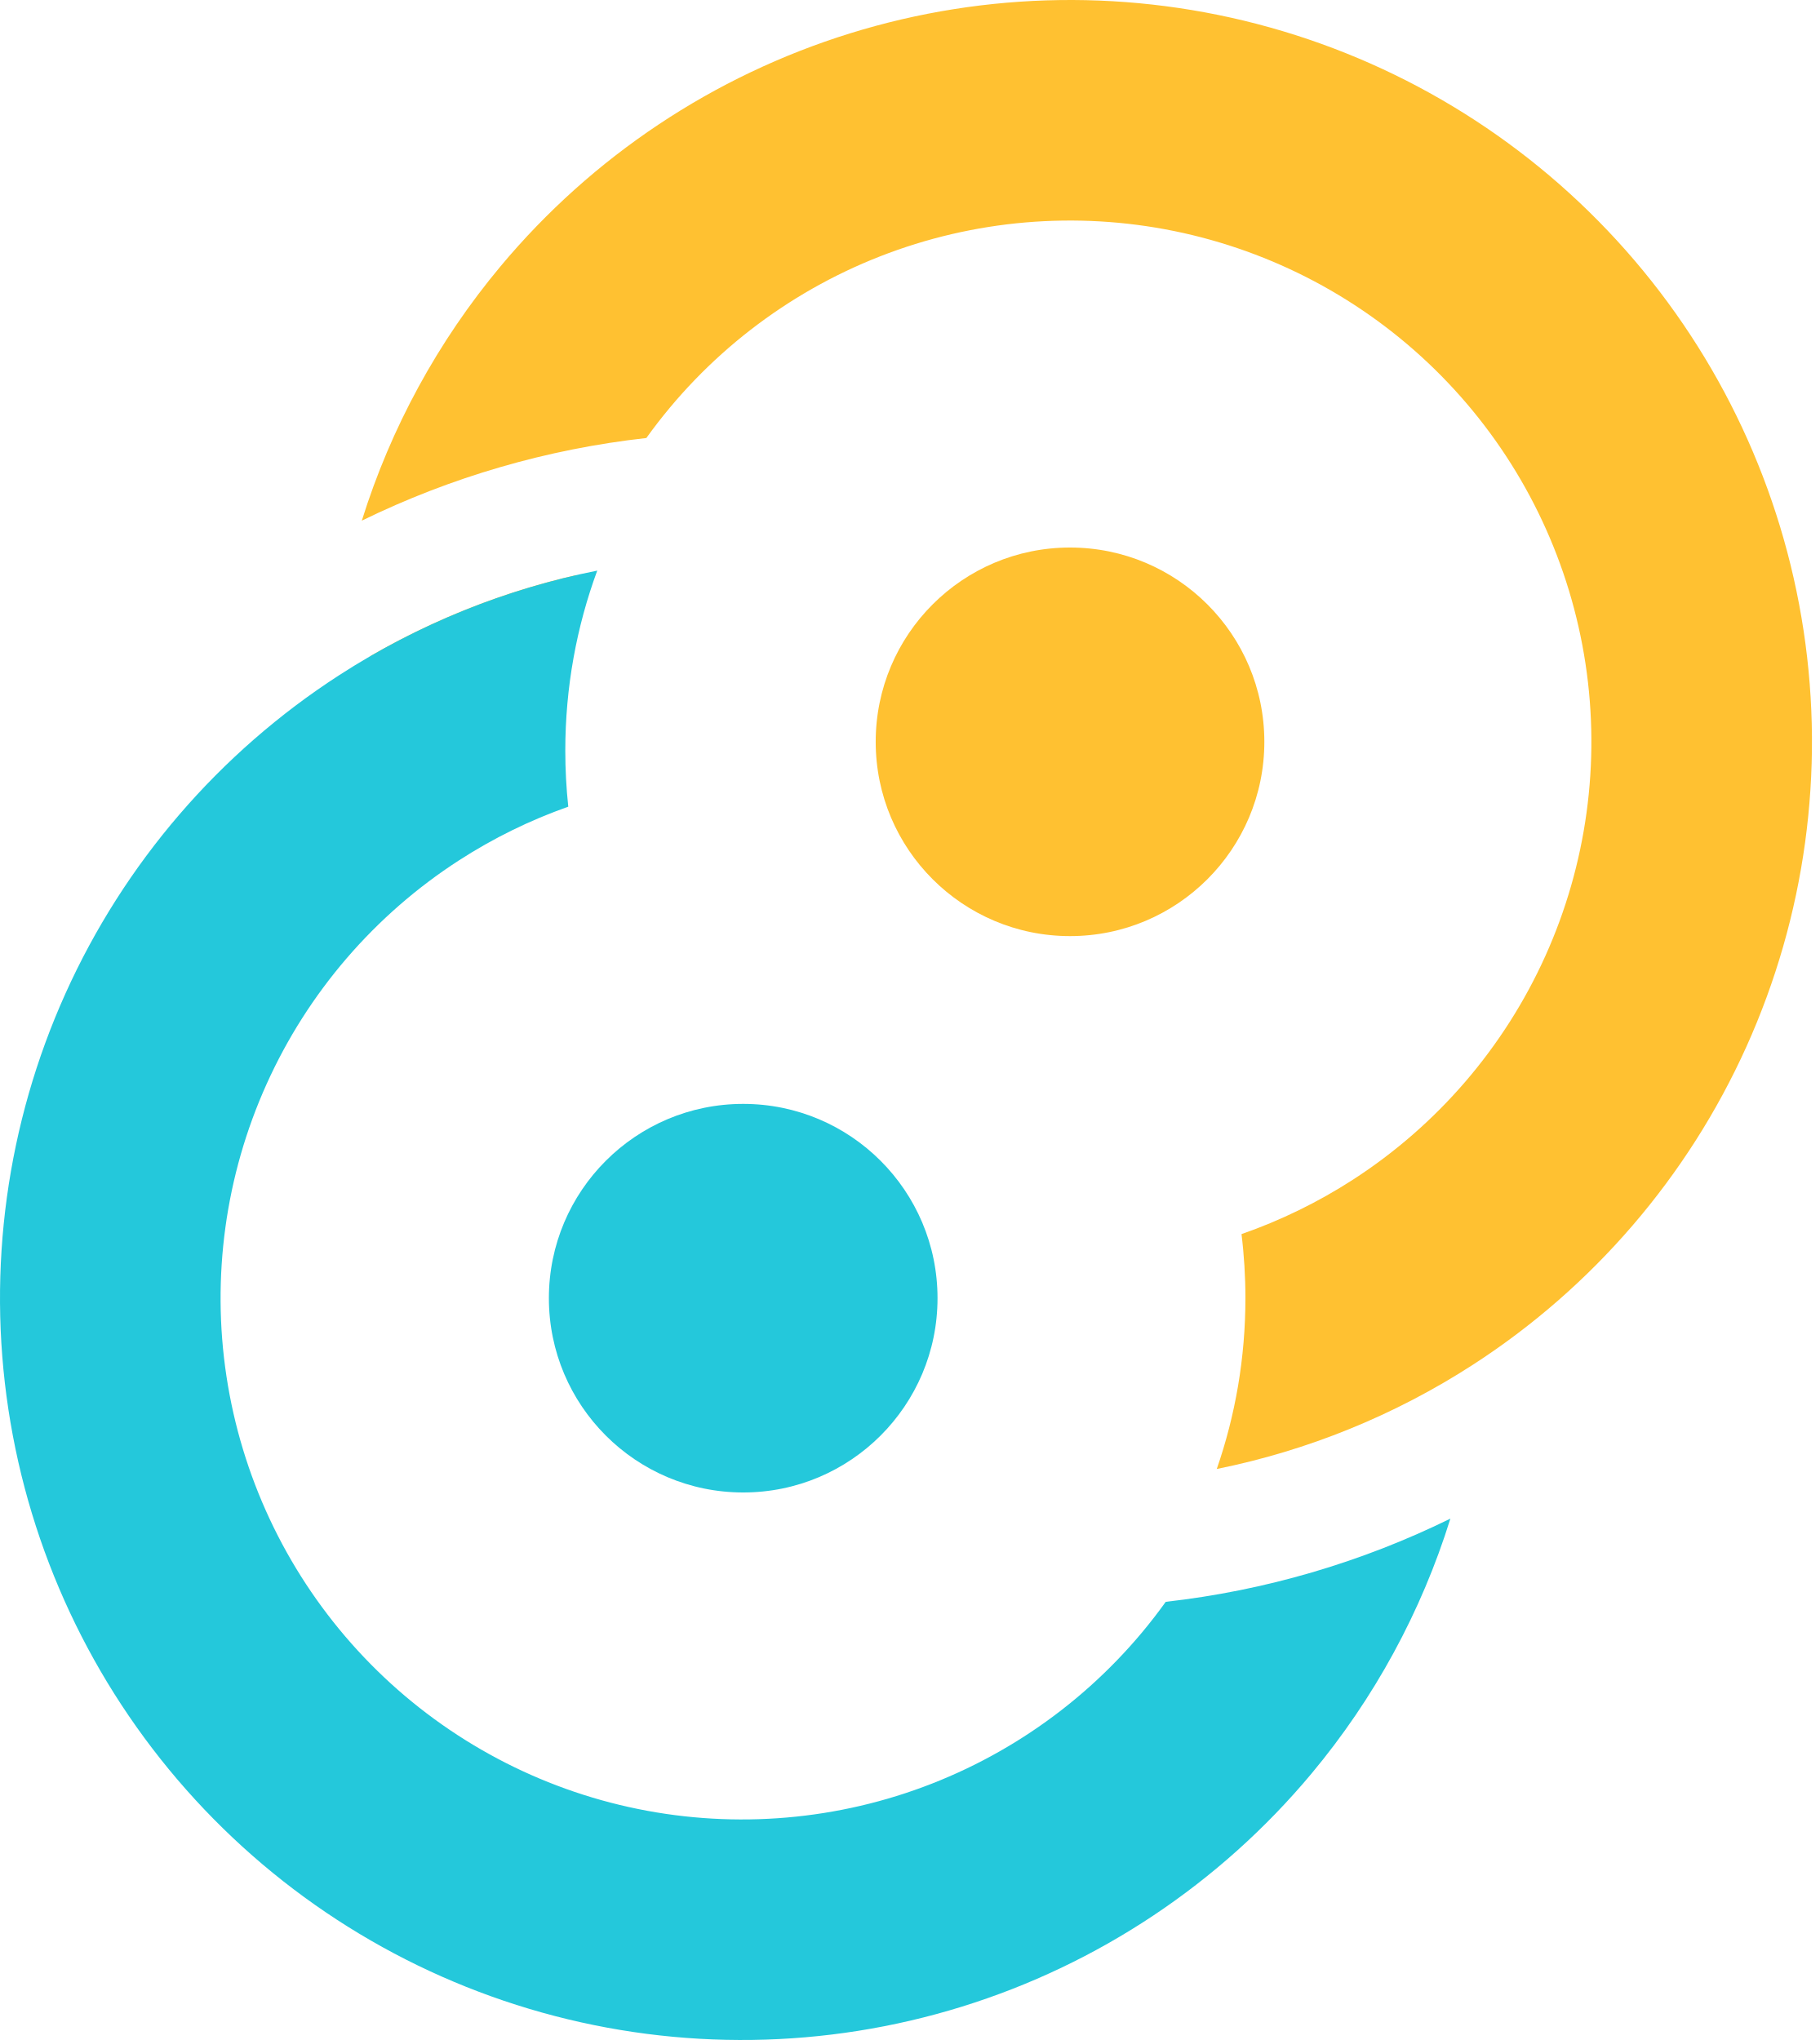
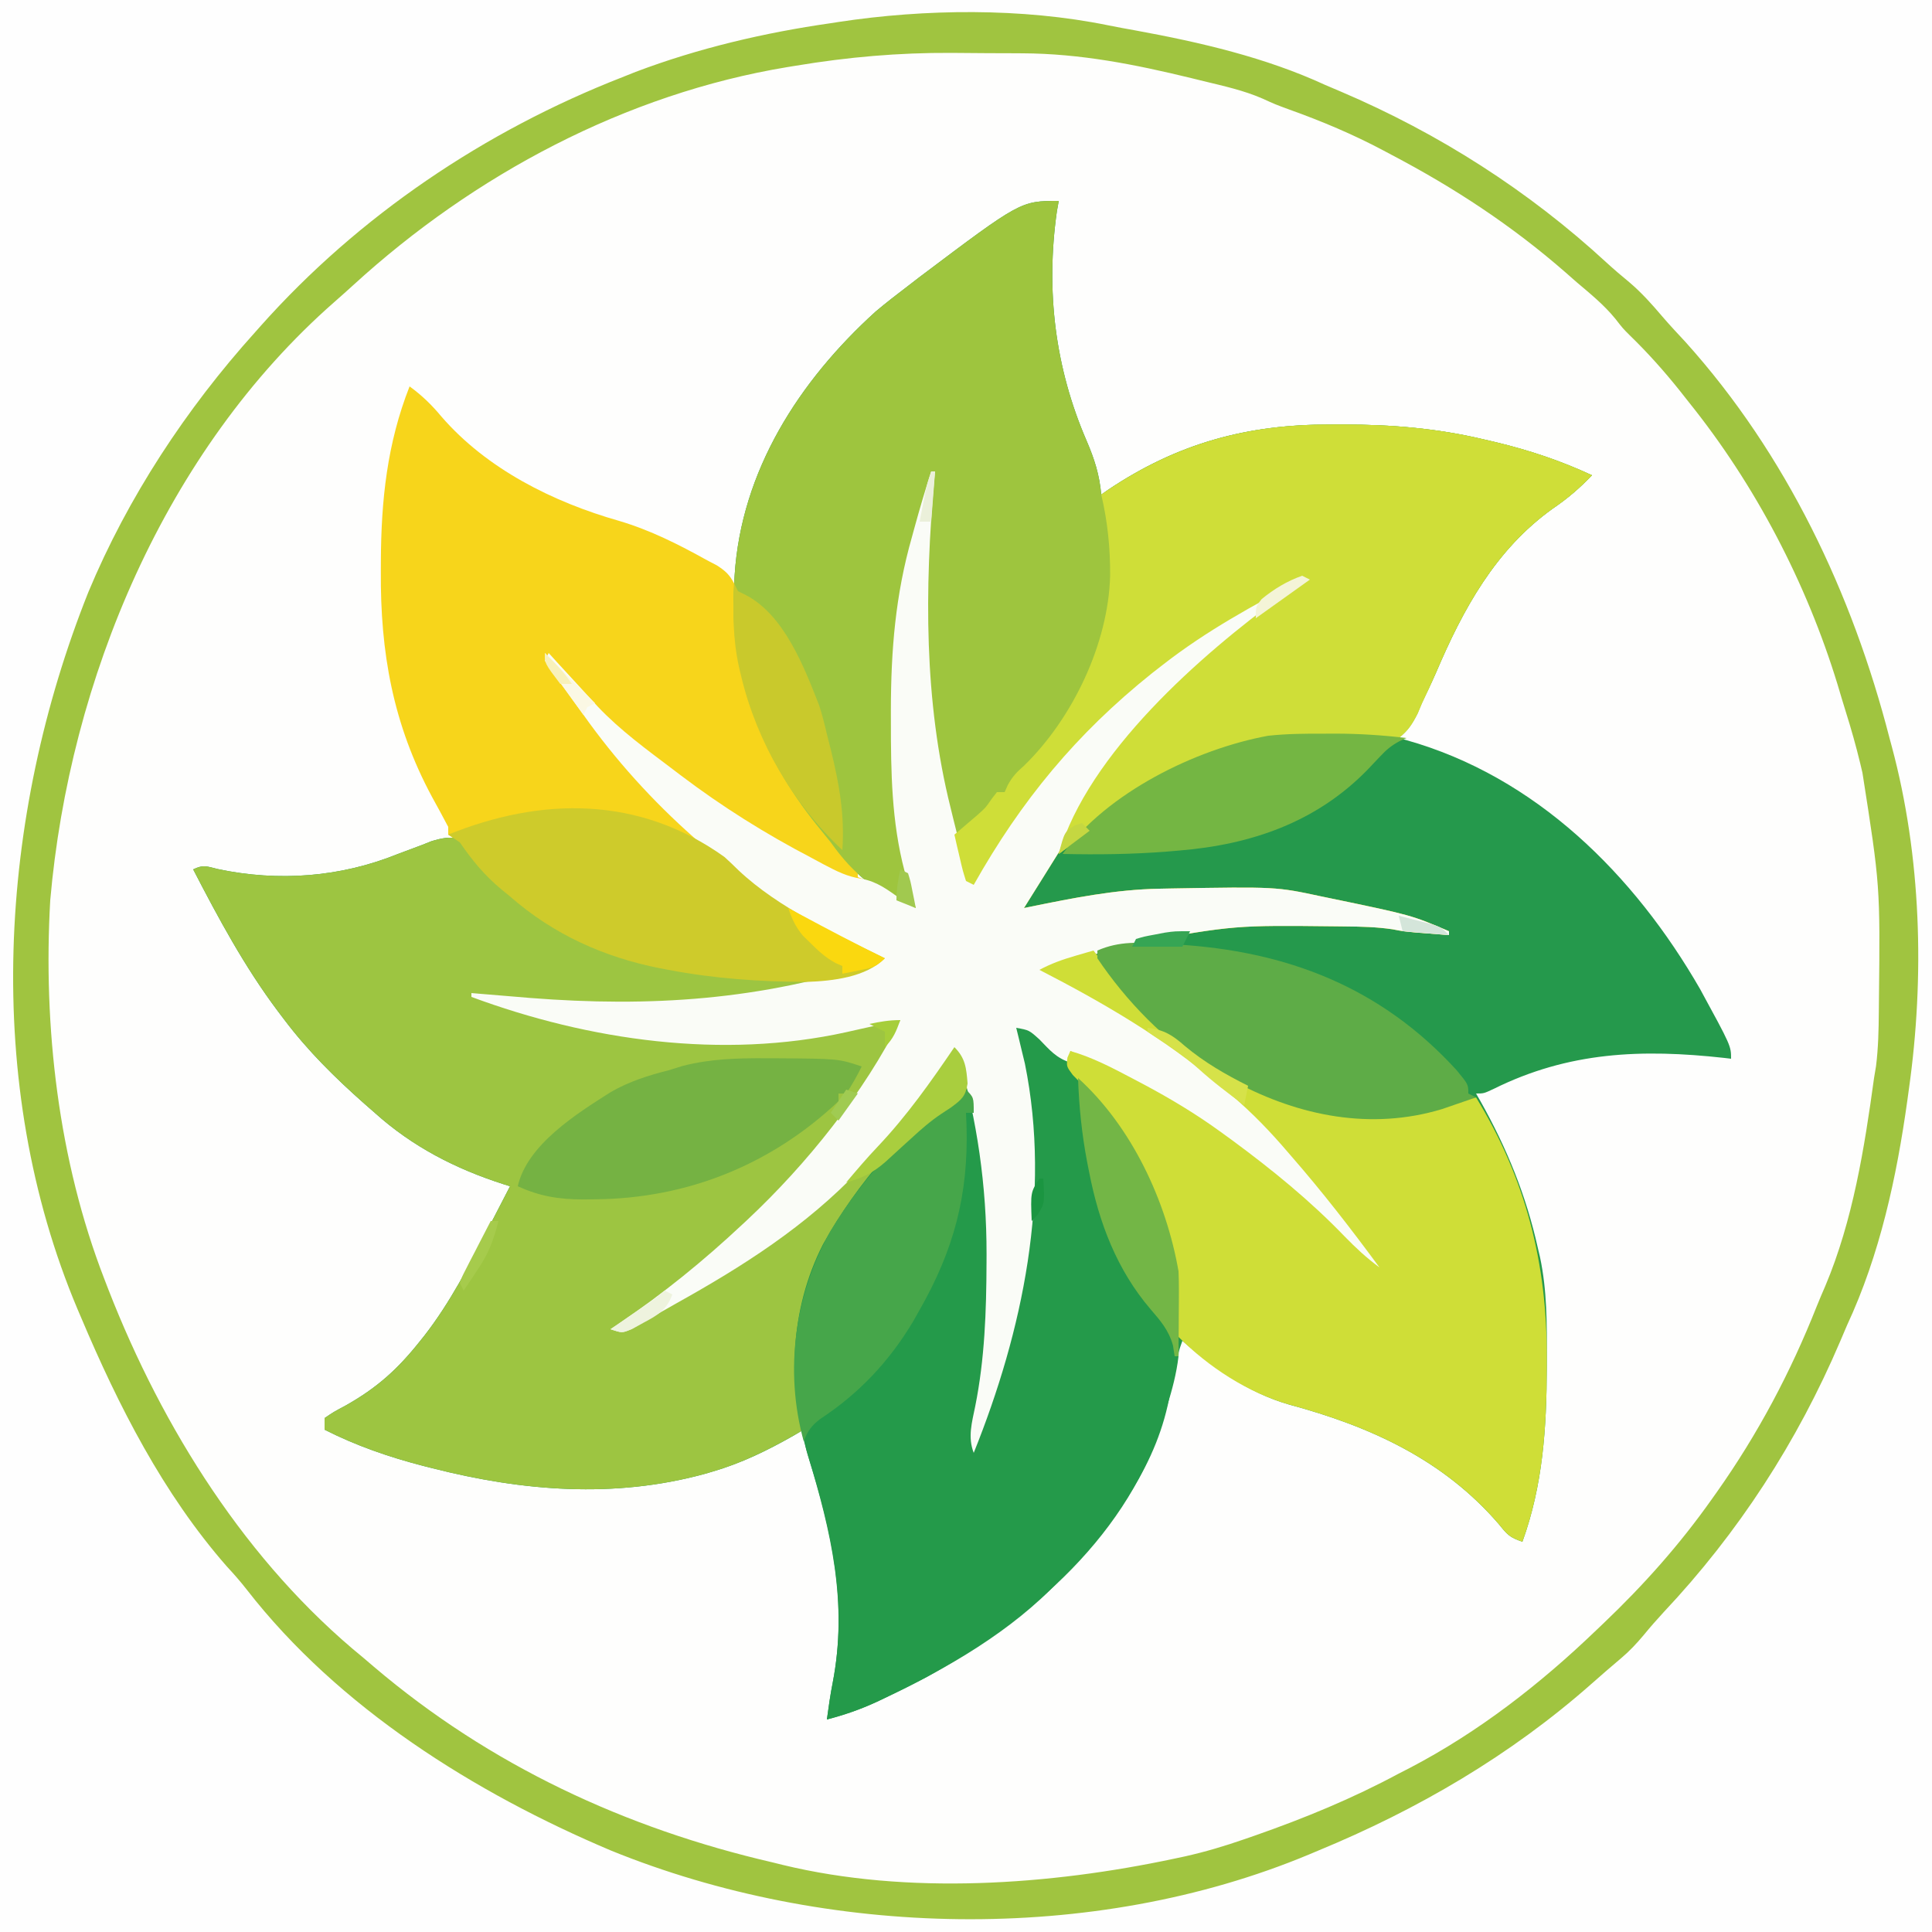
- <svg xmlns="http://www.w3.org/2000/svg" width="206" height="231" viewBox="0 0 206 231" fill="none">
-   <path d="M143.143 84C143.143 96.15 133.293 106 121.143 106C108.992 106 99.143 96.15 99.143 84C99.143 71.85 108.992 62 121.143 62C133.293 62 143.143 71.85 143.143 84Z" fill="#FFC131" />
-   <ellipse cx="84.143" cy="147" rx="22" ry="22" transform="rotate(180 84.1426 147)" fill="#24C8DB" />
-   <path fill-rule="evenodd" clip-rule="evenodd" d="M166.738 154.548C157.86 160.286 148.023 164.269 137.757 166.341C139.858 160.282 141 153.774 141 147C141 144.543 140.85 142.121 140.558 139.743C144.975 138.204 149.215 136.139 153.183 133.575C162.73 127.404 170.292 118.608 174.961 108.244C179.63 97.88 181.207 86.388 179.502 75.149C177.798 63.91 172.884 53.402 165.352 44.888C157.82 36.374 147.99 30.216 137.042 27.155C126.095 24.093 114.496 24.257 103.64 27.627C92.784 30.998 83.132 37.432 75.844 46.155C74.91 47.273 74.021 48.422 73.176 49.599C61.929 50.849 51.036 54.032 40.963 58.956C44.242 48.459 49.565 38.659 56.679 30.144C67.05 17.73 80.786 8.574 96.235 3.778C111.685 -1.019 128.19 -1.253 143.769 3.105C159.348 7.462 173.337 16.225 184.056 28.341C194.775 40.457 201.767 55.41 204.193 71.404C206.619 87.398 204.374 103.752 197.73 118.501C191.086 133.25 180.324 145.767 166.738 154.548ZM41.963 74.275L62.556 76.804C63.046 72.813 63.94 68.902 65.214 65.127C57.047 67.002 49.209 70.087 41.963 74.275Z" fill="#FFC131" />
-   <path fill-rule="evenodd" clip-rule="evenodd" d="M38.404 76.452C47.349 70.671 57.268 66.671 67.617 64.613C65.277 70.967 64 77.834 64 85C64 87.143 64.114 89.26 64.337 91.344C60.009 92.873 55.853 94.909 51.96 97.426C42.413 103.596 34.85 112.392 30.182 122.756C25.513 133.12 23.936 144.612 25.64 155.851C27.345 167.09 32.258 177.598 39.791 186.112C47.323 194.626 57.153 200.784 68.1 203.846C79.048 206.907 90.646 206.743 101.502 203.373C112.359 200.002 122.011 193.568 129.299 184.845C130.237 183.722 131.131 182.567 131.979 181.383C143.235 180.114 154.132 176.91 164.205 171.962C160.929 182.49 155.596 192.319 148.464 200.856C138.092 213.27 124.357 222.426 108.907 227.222C93.458 232.019 76.952 232.253 61.374 227.895C45.795 223.538 31.805 214.775 21.087 202.659C10.368 190.543 3.376 175.59 0.95 159.596C-1.476 143.602 0.768 127.248 7.412 112.499C14.057 97.75 24.818 85.233 38.404 76.452ZM163.062 156.711L163.062 156.711C162.954 156.773 162.846 156.835 162.738 156.897C162.846 156.835 162.954 156.773 163.062 156.711Z" fill="#24C8DB" />
+ <svg xmlns="http://www.w3.org/2000/svg" version="1.1" width="500" height="500">
+   <path d="M0 0 C165 0 330 0 500 0 C500 165 500 330 500 500 C335 500 170 500 0 500 C0 335 0 170 0 0 Z " fill="#FEFEFD" transform="translate(0,0)" />
+   <path d="M0 0 C-0.16 0.898 -0.32 1.797 -0.484 2.723 C-3.389 23.248 -0.963 43.188 7.219 62.089 C9.245 66.799 10.547 70.883 11 76 C11.608 75.576 12.217 75.152 12.844 74.715 C30.761 62.726 48.777 57.803 70.25 57.875 C71.388 57.871 72.526 57.867 73.699 57.863 C86.089 57.877 97.804 58.824 109.875 61.688 C110.999 61.949 112.123 62.211 113.281 62.481 C121.902 64.565 129.957 67.257 138 71 C134.79 74.354 131.595 77.096 127.75 79.688 C112.936 90.351 104.63 105.671 97.625 122.097 C94.987 128.203 91.879 133.595 88 139 C88.966 139.268 88.966 139.268 89.951 139.541 C123.483 148.972 148.942 174.354 166 204 C174 218.692 174 218.692 174 222 C173.425 221.931 172.851 221.863 172.259 221.792 C150.877 219.427 131.957 220.165 112.512 229.828 C110 231 110 231 108 231 C108.545 231.947 108.545 231.947 109.102 232.914 C115.95 245.101 120.965 257.355 124 271 C124.179 271.756 124.358 272.511 124.542 273.29 C126.392 281.98 126.352 290.662 126.312 299.5 C126.311 300.298 126.31 301.095 126.309 301.917 C126.265 317.366 125.32 332.322 120 347 C116.676 345.892 116.073 345.145 113.938 342.5 C99.554 325.759 80.635 317.162 59.625 311.5 C49.106 308.476 40.164 302.095 32 295 C30.379 299.433 29.551 303.649 28.875 308.312 C25.715 326.903 14.669 341.565 2 355 C1.399 355.665 0.799 356.33 0.18 357.016 C-12.161 370.158 -28.85 379.757 -45 387.438 C-45.694 387.768 -46.388 388.098 -47.103 388.438 C-51.335 390.391 -55.487 391.831 -60 393 C-59.562 389.79 -59.12 386.605 -58.488 383.426 C-54.678 363.619 -58.465 345.252 -64.425 326.291 C-65.332 323.401 -66 321.051 -66 318 C-66.886 318.519 -67.771 319.039 -68.684 319.574 C-75.482 323.446 -82.159 326.686 -89.688 328.875 C-90.338 329.065 -90.989 329.256 -91.66 329.452 C-115.045 335.843 -138.764 333.907 -162 328 C-162.844 327.786 -163.687 327.573 -164.557 327.353 C-173.41 325.053 -181.82 322.152 -190 318 C-190 317.01 -190 316.02 -190 315 C-187.621 313.387 -187.621 313.387 -184.438 311.688 C-176.414 307.151 -171.149 302.41 -165.438 295.25 C-164.99 294.69 -164.543 294.13 -164.082 293.552 C-157.466 285.012 -152.558 275.448 -147.625 265.875 C-146.807 264.297 -146.807 264.297 -145.973 262.688 C-144.646 260.126 -143.321 257.564 -142 255 C-142.558 254.826 -143.115 254.652 -143.69 254.473 C-156.104 250.488 -167.27 244.755 -177 236 C-177.852 235.255 -178.704 234.51 -179.582 233.742 C-187.25 226.96 -194.262 220.052 -200.438 211.875 C-201.002 211.129 -201.567 210.384 -202.149 209.615 C-210.745 198.132 -217.423 185.712 -224 173 C-221.401 171.7 -220.428 172.231 -217.633 172.91 C-201.923 176.25 -185.807 175.015 -171 169 C-168.94 168.222 -166.878 167.451 -164.812 166.688 C-163.994 166.361 -163.175 166.035 -162.332 165.699 C-159.617 164.885 -157.812 164.529 -155 165 C-153 167.055 -153 167.055 -151 169.875 C-137.326 187.424 -115.547 196.867 -93.812 199.594 C-87.539 200.21 -81.235 200.358 -74.938 200.562 C-73.067 200.627 -73.067 200.627 -71.158 200.693 C-68.106 200.799 -65.053 200.901 -62 201 C-65.142 203.095 -67.283 203.685 -70.938 204.5 C-71.978 204.737 -73.018 204.974 -74.09 205.219 C-76.025 205.605 -76.025 205.605 -78 206 C-79.242 206.262 -79.242 206.262 -80.509 206.53 C-89.443 208.247 -98.258 208.309 -107.312 208.25 C-108.098 208.248 -108.883 208.246 -109.692 208.245 C-122.873 208.21 -135.9 207.522 -149 206 C-144.343 207.368 -139.675 208.696 -135 210 C-133.761 210.347 -132.522 210.694 -131.246 211.051 C-106.457 217.636 -81.336 219.254 -56.078 214.389 C-52.834 213.782 -49.576 213.301 -46.312 212.812 C-45.277 212.654 -44.242 212.495 -43.176 212.332 C-42.458 212.222 -41.74 212.113 -41 212 C-42.673 216.999 -45.518 221.1 -48.438 225.438 C-48.97 226.232 -49.503 227.026 -50.052 227.844 C-57.553 238.899 -65.79 249.314 -75 259 C-75.504 259.531 -76.007 260.062 -76.526 260.609 C-84.772 269.242 -93.4 276.91 -103 284 C-103.555 284.411 -104.11 284.821 -104.681 285.245 C-107.769 287.523 -110.875 289.774 -114 292 C-91.301 281.221 -71.204 268.351 -53 251 C-52.158 250.223 -51.316 249.445 -50.449 248.645 C-41.285 239.919 -33.917 229.556 -27 219 C-16.46 229.54 -17.648 257.949 -17.619 272.098 C-17.667 288.996 -18.86 305.388 -22 322 C-13.356 299.374 -7.784 276.552 -7.75 252.25 C-7.748 251.563 -7.746 250.876 -7.744 250.168 C-7.735 237.519 -8.735 225.267 -12 213 C-8.662 213.612 -6.609 214.806 -3.938 216.875 C-3.266 217.388 -2.594 217.901 -1.902 218.43 C-0.157 219.87 1.433 221.369 3 223 C3 222.01 3 221.02 3 220 C8.757 221.653 13.852 224.344 19.125 227.125 C20.062 227.619 20.999 228.112 21.965 228.621 C28.966 232.355 35.578 236.324 42 241 C42.99 241.718 43.98 242.436 45 243.176 C55.335 250.808 65.082 258.74 74 268 C76.849 270.929 79.699 273.578 83 276 C75.663 266.025 68.148 256.326 60 247 C58.809 245.623 58.809 245.623 57.594 244.219 C53.034 239.034 48.335 234.376 43 230 C42.498 229.575 41.996 229.15 41.479 228.712 C27.24 216.665 11.541 207.514 -5 199 C-0.062 196.348 5.255 195.075 10.625 193.562 C12.16 193.113 12.16 193.113 13.727 192.654 C29.128 188.304 44.02 186.511 59.996 186.664 C62.631 186.688 65.264 186.684 67.898 186.678 C78.418 186.697 88.596 187.406 99 189 C90.798 186.557 82.565 184.334 74.25 182.312 C72.957 181.991 72.957 181.991 71.638 181.663 C47.74 175.945 19.138 177.008 -4.566 183.512 C-7 184 -7 184 -10 183 C8.69 152.168 28.43 123.521 58 102 C59.674 100.676 61.343 99.345 63 98 C50.412 104.603 38.228 111.249 27 120 C26.053 120.737 25.105 121.475 24.129 122.234 C4.57 137.881 -9.722 155.178 -22 177 C-24 176 -24 176 -24.714 174.048 C-24.93 173.194 -25.145 172.341 -25.367 171.461 C-25.611 170.502 -25.855 169.542 -26.107 168.554 C-27.179 164.117 -28.235 159.677 -29.254 155.227 C-29.708 153.264 -30.175 151.305 -30.668 149.352 C-35.279 130.966 -34.433 112.047 -34.238 93.23 C-34.227 91.908 -34.227 91.908 -34.215 90.559 C-34.127 84.662 -33.674 78.858 -33 73 C-38.782 92.406 -42.696 111.067 -42.467 131.394 C-42.437 134.198 -42.446 136.999 -42.459 139.803 C-42.441 154.608 -40.465 168.606 -37 183 C-46.829 179.24 -52.955 174.535 -59 166 C-60.213 164.496 -61.425 162.992 -62.642 161.491 C-77.005 143.57 -85.517 122.116 -84 99 C-83.942 97.987 -83.942 97.987 -83.883 96.954 C-82.172 69.83 -67.184 46.564 -47.348 28.598 C-44.619 26.318 -41.836 24.144 -39 22 C-37.976 21.211 -36.953 20.422 -35.898 19.609 C-9.848 0 -9.848 0 0 0 Z " fill="#25994C" transform="translate(274,52)" />
+   <path d="M0 0 C165 0 330 0 500 0 C500 165 500 330 500 500 C335 500 170 500 0 500 C0 335 0 170 0 0 Z M210 7 C209.312 7.112 208.624 7.224 207.916 7.34 C203.57 8.062 199.284 8.981 195 10 C194.167 10.194 193.334 10.389 192.476 10.589 C172.265 15.371 153.298 22.16 135 32 C134.029 32.512 134.029 32.512 133.038 33.034 C89.661 55.961 55.004 92.065 31.982 135.162 C31.069 136.87 30.139 138.568 29.207 140.266 C20.324 157.097 14.159 175.462 10 194 C9.816 194.814 9.632 195.628 9.442 196.467 C8.15 202.288 7.013 208.125 6 214 C5.88 214.687 5.76 215.374 5.636 216.083 C-1.179 257.351 4.938 305 22 343 C22.656 344.517 23.311 346.033 23.965 347.551 C34.981 372.861 49.203 395.238 67.863 415.641 C69.712 417.682 71.483 419.764 73.25 421.875 C105.004 458.051 152.615 480.987 199 491 C200.874 491.418 200.874 491.418 202.785 491.844 C264.428 504.593 331.264 490.89 384 457 C395.685 449.261 406.445 440.435 416.789 430.988 C418.551 429.404 420.331 427.906 422.188 426.438 C425.135 423.883 427.581 421.173 430.102 418.207 C432.074 415.914 434.127 413.713 436.188 411.5 C447.031 399.423 455.957 386.064 464 372 C464.654 370.857 464.654 370.857 465.321 369.691 C471.78 358.253 476.737 346.55 481.175 334.198 C481.89 332.293 482.706 330.427 483.539 328.57 C485.47 323.853 486.712 319.067 487.938 314.125 C488.196 313.084 488.455 312.044 488.721 310.971 C492.481 295.365 495.568 279.081 496 263 C496.026 262.215 496.052 261.431 496.078 260.622 C497.971 195.754 476.144 131.208 431.582 83.406 C429.752 81.566 427.89 79.778 426 78 C423.563 75.586 421.15 73.157 418.781 70.676 C412.38 64.044 405.457 58.381 398 53 C397.384 52.555 396.767 52.11 396.132 51.652 C376.301 37.461 355.243 25.6 332 18 C331.331 17.772 330.663 17.543 329.974 17.308 C304.682 8.699 278.744 3.559 252 3.688 C250.867 3.689 250.867 3.689 249.712 3.691 C236.305 3.731 223.23 4.74 210 7 Z " fill="#FEFEFE" transform="translate(0,0)" />
+   <path d="M0 0 C3.168 2.304 5.699 4.754 8.188 7.75 C19.939 21.368 37.174 29.961 54.25 34.812 C62.348 37.222 69.642 40.907 77 45 C77.837 45.437 78.673 45.874 79.535 46.324 C81.721 47.747 82.779 48.686 84 51 C84.564 54.62 84.696 58.142 84.789 61.805 C85.255 75.419 90.44 87.301 97 99 C97.507 99.936 98.013 100.872 98.535 101.836 C102.3 108.484 107.083 114.18 112 120 C116 124.749 116 124.749 116 127 C116.715 127.266 117.431 127.531 118.168 127.805 C121.069 129.029 123.63 130.48 126.312 132.125 C127.196 132.664 128.079 133.203 128.988 133.758 C129.652 134.168 130.316 134.578 131 135 C130.734 134.14 130.469 133.28 130.195 132.395 C129.666 130.621 129.666 130.621 129.125 128.812 C128.603 127.09 128.603 127.09 128.07 125.332 C124.732 112.593 124.561 99.828 124.562 86.75 C124.561 85.775 124.56 84.801 124.558 83.796 C124.577 68.302 125.728 53.97 130 39 C130.24 38.122 130.48 37.245 130.728 36.341 C132.05 31.525 133.464 26.752 135 22 C135.33 22 135.66 22 136 22 C135.932 22.682 135.864 23.365 135.794 24.068 C133.29 52.283 133.098 81.425 140 109 C140.24 109.986 140.48 110.973 140.728 111.989 C142.047 117.358 143.463 122.689 145 128 C145.347 127.452 145.693 126.903 146.051 126.339 C152.544 116.108 158.925 106.068 167 97 C168.239 95.563 168.239 95.563 169.504 94.098 C183.989 77.558 201.756 64.758 220.938 54.188 C221.904 53.653 222.87 53.119 223.865 52.568 C224.764 52.086 225.663 51.603 226.59 51.105 C227.393 50.674 228.196 50.242 229.023 49.798 C229.676 49.534 230.328 49.271 231 49 C231.66 49.33 232.32 49.66 233 50 C231.476 51.108 231.476 51.108 229.922 52.238 C221.698 58.274 213.859 64.427 206.521 71.534 C204.911 73.086 203.276 74.608 201.641 76.133 C188.42 88.671 178.269 103.39 169 119 C167.18 121.946 165.341 124.879 163.5 127.812 C162.635 129.194 161.771 130.575 160.906 131.957 C159.963 133.463 159.963 133.463 159 135 C159.844 134.826 159.844 134.826 160.706 134.649 C171.773 132.392 182.674 130.209 194 130 C195.021 129.98 196.042 129.959 197.093 129.938 C224.249 129.479 224.249 129.479 236 132 C236.832 132.172 237.665 132.344 238.522 132.521 C259.284 136.839 259.284 136.839 269 141 C269 141.33 269 141.66 269 142 C267.125 141.857 265.25 141.711 263.375 141.562 C262.331 141.481 261.287 141.4 260.211 141.316 C257 141 257 141 254.348 140.495 C250.283 139.894 246.322 139.801 242.219 139.762 C241.377 139.752 240.534 139.742 239.667 139.732 C213.585 139.444 213.585 139.444 188 144 C186.938 144.289 185.877 144.578 184.783 144.876 C177.819 146.802 170.897 148.846 164 151 C164.623 151.311 165.247 151.622 165.889 151.943 C183.794 160.933 199.008 170.795 214 184 C214.502 184.439 215.004 184.878 215.521 185.33 C221.477 190.552 226.985 195.872 232 202 C232.477 202.576 232.955 203.151 233.446 203.744 C239.965 211.608 246.362 219.471 252 228 C251.67 228.66 251.34 229.32 251 230 C250.588 229.504 250.175 229.007 249.75 228.496 C246.149 224.26 242.438 220.472 238.191 216.887 C236.666 215.573 235.175 214.218 233.715 212.832 C215.325 195.408 193.695 182.925 171 172 C171 172.99 171 173.98 171 175 C167.272 173.757 165.726 171.792 163 169 C160.331 166.594 160.331 166.594 157 166 C157.307 167.251 157.307 167.251 157.621 168.527 C157.891 169.653 158.16 170.778 158.438 171.938 C158.704 173.04 158.971 174.142 159.246 175.277 C166.122 209.229 158.702 244.434 146 276 C144.411 271.933 145.538 268.119 146.375 264 C148.851 251.69 149.268 239.342 149.312 226.812 C149.315 226.074 149.318 225.336 149.321 224.575 C149.337 206.87 146.89 190.027 142 173 C138.512 176.347 135.575 179.769 132.75 183.688 C128.474 189.457 123.939 194.79 119 200 C118.13 200.935 117.26 201.869 116.363 202.832 C102.568 217.355 86.291 227.699 68.872 237.398 C66.883 238.508 64.903 239.636 62.933 240.778 C61.462 241.617 61.462 241.617 59.961 242.473 C59.08 242.982 58.198 243.491 57.291 244.016 C55 245 55 245 52 244 C52.811 243.455 53.622 242.909 54.457 242.348 C65.691 234.725 76.087 226.286 86 217 C86.492 216.542 86.985 216.083 87.492 215.611 C102.842 201.203 117.565 182.87 127 164 C126.35 164.146 125.701 164.292 125.031 164.443 C122.043 165.113 119.053 165.775 116.062 166.438 C115.041 166.668 114.019 166.898 112.967 167.135 C80.962 174.19 46.52 169.311 16 158 C16 157.67 16 157.34 16 157 C16.704 157.061 17.408 157.121 18.133 157.184 C21.421 157.463 24.711 157.732 28 158 C29.03 158.087 30.06 158.173 31.121 158.263 C40.564 159.005 49.969 159.279 59.438 159.312 C60.218 159.316 60.999 159.32 61.804 159.323 C82.968 159.661 82.968 159.661 103 154 C102.336 153.98 101.672 153.96 100.987 153.94 C76.532 153.172 76.532 153.172 67 151 C65.778 150.756 64.556 150.513 63.297 150.262 C49.342 147.304 36.766 141.452 26 132 C25.294 131.424 24.587 130.848 23.859 130.254 C19.4 126.546 16.274 122.77 13 118 C11.515 117.01 11.515 117.01 10 116 C10 115.34 10 114.68 10 114 C8.635 111.395 7.236 108.822 5.812 106.25 C-4.304 87.45 -7.6 68.85 -7.438 47.75 C-7.435 46.948 -7.433 46.145 -7.431 45.319 C-7.366 29.523 -5.83 14.784 0 0 Z " fill="#F7D51B" transform="translate(106,100)" />
+   <path d="M0 0 C-0.16 0.898 -0.32 1.797 -0.484 2.723 C-3.389 23.248 -0.963 43.188 7.219 62.089 C9.245 66.799 10.547 70.883 11 76 C11.608 75.576 12.217 75.152 12.844 74.715 C30.761 62.726 48.777 57.803 70.25 57.875 C71.388 57.871 72.526 57.867 73.699 57.863 C86.089 57.877 97.804 58.824 109.875 61.688 C110.999 61.949 112.123 62.211 113.281 62.481 C121.902 64.565 129.957 67.257 138 71 C134.79 74.354 131.595 77.096 127.75 79.688 C112.936 90.351 104.63 105.671 97.625 122.097 C96.474 124.762 95.25 127.38 94 130 C93.631 130.876 93.263 131.752 92.883 132.654 C91.493 135.394 90.412 137.083 88 139 C83.065 140.055 78.251 139.762 73.25 139.438 C64.544 139.03 56.467 138.682 48 141 C46.986 141.26 45.971 141.521 44.926 141.789 C30.844 146.293 19.396 153.785 8 163 C6.402 164.217 4.799 165.426 3.188 166.625 C2.136 167.409 1.084 168.192 0 169 C7.693 142.884 36.783 117.442 58 102 C59.674 100.676 61.343 99.345 63 98 C50.412 104.603 38.228 111.249 27 120 C26.053 120.737 25.105 121.475 24.129 122.234 C4.57 137.881 -9.722 155.178 -22 177 C-24 176 -24 176 -24.714 174.048 C-24.93 173.194 -25.145 172.341 -25.367 171.461 C-25.733 170.022 -25.733 170.022 -26.107 168.554 C-27.179 164.117 -28.235 159.677 -29.254 155.227 C-29.708 153.264 -30.175 151.305 -30.668 149.352 C-35.279 130.966 -34.433 112.047 -34.238 93.23 C-34.231 92.349 -34.223 91.467 -34.215 90.559 C-34.127 84.662 -33.674 78.858 -33 73 C-38.782 92.406 -42.696 111.067 -42.467 131.394 C-42.437 134.198 -42.446 136.999 -42.459 139.803 C-42.441 154.608 -40.465 168.606 -37 183 C-46.829 179.24 -52.955 174.535 -59 166 C-60.213 164.496 -61.425 162.992 -62.642 161.491 C-77.005 143.57 -85.517 122.116 -84 99 C-83.961 98.325 -83.923 97.649 -83.883 96.954 C-82.172 69.83 -67.184 46.564 -47.348 28.598 C-44.619 26.318 -41.836 24.144 -39 22 C-37.465 20.817 -37.465 20.817 -35.898 19.609 C-9.848 0 -9.848 0 0 0 Z " fill="#9EC53E" transform="translate(274,52)" />
+   <path d="M0 0 C2 2.055 2 2.055 4 4.875 C17.674 22.424 39.453 31.867 61.188 34.594 C67.461 35.21 73.765 35.358 80.062 35.562 C81.933 35.627 81.933 35.627 83.842 35.693 C86.894 35.799 89.947 35.901 93 36 C89.858 38.095 87.717 38.685 84.062 39.5 C82.502 39.856 82.502 39.856 80.91 40.219 C78.975 40.605 78.975 40.605 77 41 C76.172 41.175 75.344 41.35 74.491 41.53 C65.557 43.247 56.742 43.309 47.688 43.25 C46.902 43.248 46.117 43.246 45.308 43.245 C32.127 43.21 19.1 42.522 6 41 C10.657 42.368 15.325 43.696 20 45 C21.858 45.52 21.858 45.52 23.754 46.051 C48.543 52.636 73.664 54.254 98.922 49.389 C102.166 48.782 105.424 48.301 108.688 47.812 C109.723 47.654 110.758 47.495 111.824 47.332 C112.542 47.222 113.26 47.113 114 47 C112.327 51.999 109.482 56.1 106.562 60.438 C106.03 61.232 105.497 62.026 104.948 62.844 C97.447 73.899 89.21 84.314 80 94 C79.496 94.531 78.993 95.062 78.474 95.609 C70.228 104.242 61.6 111.91 52 119 C51.445 119.411 50.89 119.821 50.319 120.245 C47.231 122.523 44.125 124.774 41 127 C63.699 116.221 83.796 103.351 102 86 C102.842 85.223 103.684 84.445 104.551 83.645 C113.715 74.919 121.083 64.556 128 54 C130.872 56.872 131.088 59.442 131.406 63.414 C130.879 66.771 129.877 67.545 127.188 69.562 C125.459 70.709 123.73 71.855 122 73 C105.634 86.541 91.303 103.987 88.273 125.648 C87.528 134.783 87.52 143.945 89 153 C81.357 157.483 73.85 161.392 65.312 163.875 C64.662 164.065 64.011 164.256 63.34 164.452 C39.955 170.843 16.236 168.907 -7 163 C-7.844 162.786 -8.687 162.573 -9.557 162.353 C-18.41 160.053 -26.82 157.152 -35 153 C-35 152.01 -35 151.02 -35 150 C-32.621 148.387 -32.621 148.387 -29.438 146.688 C-21.414 142.151 -16.149 137.41 -10.438 130.25 C-9.99 129.69 -9.543 129.13 -9.082 128.552 C-2.466 120.012 2.442 110.448 7.375 100.875 C7.92 99.823 8.466 98.771 9.027 97.688 C10.354 95.126 11.679 92.564 13 90 C12.442 89.826 11.885 89.652 11.31 89.473 C-1.104 85.488 -12.27 79.755 -22 71 C-22.852 70.255 -23.704 69.51 -24.582 68.742 C-32.25 61.96 -39.262 55.052 -45.438 46.875 C-46.002 46.129 -46.567 45.384 -47.149 44.615 C-55.745 33.132 -62.423 20.712 -69 8 C-66.401 6.7 -65.428 7.231 -62.633 7.91 C-46.923 11.25 -30.807 10.015 -16 4 C-13.94 3.222 -11.878 2.451 -9.812 1.688 C-8.994 1.361 -8.175 1.035 -7.332 0.699 C-4.617 -0.115 -2.812 -0.471 0 0 Z " fill="#9DC541" transform="translate(119,217)" />
+   <path d="M0 0 C2.368 0.482 4.742 0.912 7.121 1.336 C23.881 4.41 40.732 8.3 56.25 15.458 C57.61 16.04 58.972 16.619 60.335 17.196 C85.603 27.974 108.83 42.793 129.042 61.438 C130.964 63.197 132.926 64.866 134.937 66.52 C138.075 69.189 140.722 72.142 143.382 75.282 C145.362 77.588 147.427 79.797 149.5 82.02 C175.549 110.983 192.615 146.995 202.25 184.458 C202.541 185.535 202.541 185.535 202.838 186.634 C210.503 215.138 211.38 246.313 207.25 275.458 C207.064 276.817 207.064 276.817 206.875 278.205 C204.096 298.113 199.775 318.157 191.25 336.458 C190.668 337.814 190.09 339.172 189.515 340.532 C178.388 366.627 163.195 390.082 143.757 410.739 C141.981 412.665 140.3 414.583 138.644 416.606 C136.769 418.839 135.023 420.713 132.812 422.583 C130.259 424.749 127.719 426.922 125.218 429.149 C104.189 447.747 80.167 461.767 54.25 472.458 C53.498 472.774 52.747 473.091 51.974 473.417 C-3.961 496.728 -72.938 495.044 -128.654 472.368 C-163.869 457.48 -199.135 435.432 -222.891 404.844 C-224.534 402.735 -226.247 400.791 -228.063 398.833 C-244.52 380.063 -256.094 357.29 -265.75 334.458 C-266.202 333.402 -266.202 333.402 -266.664 332.324 C-291.402 273.711 -287.093 204.817 -263.883 146.696 C-253.65 122.121 -238.538 99.204 -220.75 79.458 C-220.028 78.644 -220.028 78.644 -219.291 77.815 C-193.87 49.269 -161.293 27.338 -125.75 13.458 C-124.018 12.767 -124.018 12.767 -122.25 12.063 C-106.057 5.932 -88.874 1.908 -71.75 -0.542 C-71.089 -0.645 -70.427 -0.748 -69.746 -0.854 C-47.334 -4.26 -22.234 -4.543 0 0 Z M-80.75 10.458 C-81.458 10.573 -82.166 10.688 -82.895 10.807 C-124.797 17.716 -164.104 38.714 -195.247 67.176 C-196.911 68.693 -198.591 70.193 -200.286 71.676 C-244.007 110.059 -268.761 169.366 -273.75 226.458 C-275.621 259.185 -271.642 293.76 -259.75 324.458 C-259.393 325.384 -259.036 326.311 -258.668 327.266 C-244.682 363.091 -222.88 397.906 -192.75 422.458 C-191.828 423.245 -190.905 424.033 -189.954 424.844 C-159.984 450.31 -124.887 466.649 -86.75 475.458 C-85.891 475.671 -85.032 475.884 -84.146 476.104 C-51.864 483.928 -15.003 481.33 17.25 474.458 C18.152 474.265 19.055 474.073 19.986 473.875 C25.189 472.708 30.215 471.21 35.25 469.458 C36.175 469.138 37.101 468.818 38.055 468.488 C50.918 463.982 63.248 458.914 75.25 452.458 C76.203 451.969 77.157 451.48 78.14 450.977 C95.868 441.724 111.873 429.27 126.25 415.458 C126.9 414.84 127.55 414.222 128.22 413.586 C138.674 403.612 147.91 393.259 156.25 381.458 C156.699 380.826 157.148 380.195 157.611 379.545 C168.211 364.525 176.652 348.619 183.415 331.538 C184.127 329.763 184.881 328.005 185.644 326.25 C192.773 309.345 195.77 290.544 198.25 272.458 C198.421 271.429 198.592 270.4 198.769 269.34 C199.348 264.666 199.449 260.077 199.488 255.372 C199.498 254.405 199.507 253.439 199.517 252.443 C199.839 222.728 199.839 222.728 195.25 193.458 C195.062 192.664 194.875 191.87 194.682 191.052 C193.595 186.551 192.345 182.123 190.955 177.706 C190.21 175.332 189.504 172.948 188.796 170.563 C180.764 144.312 167.486 118.862 150.25 97.458 C149.124 96.029 149.124 96.029 147.976 94.571 C143.891 89.461 139.647 84.708 134.949 80.157 C133.25 78.458 133.25 78.458 131.25 75.895 C128.296 72.295 124.794 69.463 121.25 66.458 C120.321 65.642 119.393 64.826 118.437 63.985 C104.542 51.843 89.574 42.015 73.25 33.458 C72.624 33.124 71.999 32.79 71.355 32.446 C63.431 28.223 55.376 24.839 46.941 21.817 C43.25 20.458 43.25 20.458 39.996 18.973 C35.102 16.843 29.922 15.712 24.75 14.458 C23.686 14.196 22.622 13.935 21.527 13.666 C6.972 10.127 -7.123 7.324 -22.137 7.254 C-23.116 7.249 -24.094 7.243 -25.102 7.237 C-27.168 7.228 -29.235 7.221 -31.302 7.217 C-34.384 7.208 -37.467 7.177 -40.549 7.145 C-54.186 7.073 -67.303 8.222 -80.75 10.458 Z " fill="#A0C440" transform="translate(286.7505,6.54248)" />
+   <path d="M0 0 C9.607 1.909 15.333 10.749 21 18 C21.682 18.794 22.364 19.588 23.066 20.406 C39.142 39.282 44.327 61.703 43 86 C42.48 90.469 41.349 94.713 40 99 C39.807 99.732 39.613 100.464 39.414 101.219 C30.611 131.857 4.872 153.944 -21.995 168.924 C-25.614 170.866 -29.292 172.674 -33 174.438 C-33.694 174.768 -34.388 175.098 -35.103 175.438 C-39.335 177.391 -43.487 178.831 -48 180 C-47.562 176.79 -47.12 173.605 -46.488 170.426 C-42.541 149.905 -46.947 131.306 -52.895 111.68 C-58.323 93.611 -57.65 73.961 -49 57 C-40.348 41.646 -27.088 24.865 -11 17 C-10.28 19.993 -9.633 22.988 -9 26 C-8.604 27.688 -8.604 27.688 -8.199 29.41 C-2.725 54.973 -5.187 83.54 -10 109 C-1.356 86.374 4.216 63.552 4.25 39.25 C4.252 38.563 4.254 37.876 4.256 37.168 C4.265 24.519 3.265 12.267 0 0 Z " fill="#249A4A" transform="translate(262,265)" />
+   <path d="M0 0 C0.33 0 0.66 0 1 0 C0.932 0.682 0.864 1.365 0.794 2.068 C-1.71 30.283 -1.902 59.425 5 87 C5.24 87.986 5.48 88.973 5.728 89.989 C7.047 95.358 8.463 100.689 10 106 C10.347 105.452 10.693 104.903 11.051 104.339 C17.544 94.108 23.925 84.068 32 75 C33.239 73.563 33.239 73.563 34.504 72.098 C48.989 55.558 66.756 42.758 85.938 32.188 C86.904 31.653 87.87 31.119 88.865 30.568 C89.764 30.086 90.663 29.603 91.59 29.105 C92.393 28.674 93.196 28.242 94.023 27.798 C95.002 27.403 95.002 27.403 96 27 C96.66 27.33 97.32 27.66 98 28 C96.476 29.108 96.476 29.108 94.922 30.238 C86.698 36.274 78.859 42.427 71.521 49.534 C69.911 51.086 68.276 52.608 66.641 54.133 C53.42 66.671 43.269 81.39 34 97 C32.18 99.946 30.341 102.879 28.5 105.812 C27.635 107.194 26.771 108.575 25.906 109.957 C24.963 111.463 24.963 111.463 24 113 C24.844 112.826 24.844 112.826 25.706 112.649 C36.773 110.392 47.674 108.209 59 108 C60.021 107.98 61.042 107.959 62.093 107.938 C89.249 107.479 89.249 107.479 101 110 C101.832 110.172 102.665 110.344 103.522 110.521 C124.284 114.839 124.284 114.839 134 119 C134 119.33 134 119.66 134 120 C132.125 119.857 130.25 119.711 128.375 119.562 C127.331 119.481 126.287 119.4 125.211 119.316 C122 119 122 119 119.348 118.495 C115.283 117.894 111.322 117.801 107.219 117.762 C105.956 117.747 105.956 117.747 104.667 117.732 C78.585 117.444 78.585 117.444 53 122 C51.938 122.289 50.877 122.578 49.783 122.876 C42.819 124.802 35.897 126.846 29 129 C29.623 129.311 30.247 129.622 30.889 129.943 C48.794 138.933 64.008 148.795 79 162 C79.502 162.439 80.004 162.878 80.521 163.33 C86.477 168.552 91.985 173.872 97 180 C97.477 180.576 97.955 181.151 98.446 181.744 C104.965 189.608 111.362 197.471 117 206 C116.67 206.66 116.34 207.32 116 208 C115.588 207.504 115.175 207.007 114.75 206.496 C111.149 202.26 107.438 198.472 103.191 194.887 C101.666 193.573 100.175 192.218 98.715 190.832 C80.325 173.408 58.695 160.925 36 150 C36 150.99 36 151.98 36 153 C32.272 151.757 30.726 149.792 28 147 C25.331 144.594 25.331 144.594 22 144 C22.307 145.251 22.307 145.251 22.621 146.527 C22.891 147.653 23.16 148.778 23.438 149.938 C23.704 151.04 23.971 152.142 24.246 153.277 C31.122 187.229 23.702 222.434 11 254 C9.411 249.933 10.538 246.119 11.375 242 C13.851 229.69 14.268 217.342 14.312 204.812 C14.315 204.074 14.318 203.336 14.321 202.575 C14.337 184.87 11.89 168.027 7 151 C3.512 154.347 0.575 157.769 -2.25 161.688 C-6.526 167.457 -11.061 172.79 -16 178 C-16.87 178.935 -17.74 179.869 -18.637 180.832 C-32.432 195.355 -48.709 205.699 -66.128 215.398 C-68.117 216.508 -70.097 217.636 -72.067 218.778 C-73.048 219.337 -74.029 219.896 -75.039 220.473 C-75.92 220.982 -76.802 221.491 -77.709 222.016 C-80 223 -80 223 -83 222 C-82.189 221.455 -81.378 220.909 -80.543 220.348 C-69.309 212.725 -58.913 204.286 -49 195 C-48.508 194.542 -48.015 194.083 -47.508 193.611 C-32.158 179.203 -17.435 160.87 -8 142 C-8.65 142.146 -9.299 142.292 -9.969 142.443 C-12.957 143.113 -15.947 143.775 -18.938 144.438 C-19.959 144.668 -20.981 144.898 -22.033 145.135 C-54.038 152.19 -88.48 147.311 -119 136 C-119 135.67 -119 135.34 -119 135 C-118.296 135.061 -117.592 135.121 -116.867 135.184 C-113.579 135.463 -110.289 135.732 -107 136 C-105.97 136.087 -104.94 136.173 -103.879 136.263 C-72.642 138.717 -43.903 136.826 -14 127 C-17.815 123.863 -22.11 121.706 -26.438 119.375 C-51.345 105.704 -73.559 86.24 -90 63 C-90.939 61.696 -91.879 60.393 -92.82 59.09 C-95.233 55.74 -97.622 52.375 -100 49 C-99.67 48.34 -99.34 47.68 -99 47 C-98.287 47.785 -97.574 48.57 -96.84 49.379 C-94.355 52.11 -91.856 54.828 -89.35 57.539 C-88.297 58.679 -87.249 59.823 -86.203 60.969 C-80.442 67.027 -73.65 71.971 -67 77 C-66.304 77.53 -65.608 78.059 -64.891 78.605 C-54.089 86.78 -43.003 93.733 -31 100 C-29.964 100.558 -28.927 101.116 -27.859 101.691 C-24.466 103.474 -21.75 104.893 -17.938 105.438 C-13.921 106.207 -11.258 108.287 -7.953 110.625 C-6.051 112.036 -6.051 112.036 -4 113 C-4.398 111.71 -4.398 111.71 -4.805 110.395 C-5.158 109.212 -5.511 108.03 -5.875 106.812 C-6.223 105.664 -6.571 104.515 -6.93 103.332 C-10.268 90.593 -10.439 77.828 -10.438 64.75 C-10.439 63.775 -10.44 62.801 -10.442 61.796 C-10.423 46.302 -9.272 31.97 -5 17 C-4.76 16.122 -4.52 15.245 -4.272 14.341 C-2.95 9.525 -1.536 4.752 0 0 Z " fill="#FAFCF7" transform="translate(241,122)" />
+   <path d="M0 0 C0.513 0.664 1.026 1.328 1.555 2.012 C16.818 20.664 33.287 34.944 57 41 C57.626 41.175 58.252 41.35 58.898 41.531 C68.771 43.735 80.947 42.703 90.492 39.754 C93.306 38.908 96.097 38.436 99 38 C111.867 59.009 117.422 80.987 117.312 105.5 C117.311 106.696 117.311 106.696 117.309 107.917 C117.265 123.366 116.32 138.322 111 153 C107.676 151.892 107.073 151.145 104.938 148.5 C90.554 131.759 71.635 123.162 50.625 117.5 C39.948 114.431 29.829 107.829 22 100 C21.904 98.228 21.815 96.455 21.761 94.681 C20.98 70.968 11.504 49.042 -5.375 32.191 C-7 30 -7 30 -6.75 27.715 C-6.503 27.149 -6.255 26.583 -6 26 C-0.243 27.653 4.852 30.344 10.125 33.125 C11.062 33.619 11.999 34.112 12.965 34.621 C19.966 38.355 26.578 42.324 33 47 C33.99 47.718 34.98 48.436 36 49.176 C46.335 56.808 56.082 64.74 65 74 C67.849 76.929 70.699 79.578 74 82 C66.663 72.025 59.148 62.326 51 53 C49.809 51.623 49.809 51.623 48.594 50.219 C44.034 45.034 39.335 40.376 34 36 C33.498 35.575 32.996 35.15 32.479 34.712 C18.24 22.665 2.541 13.514 -14 5 C-10.99 3.383 -8.029 2.324 -4.75 1.375 C-3.412 0.984 -3.412 0.984 -2.047 0.586 C-1.371 0.393 -0.696 0.199 0 0 Z " fill="#CFDE37" transform="translate(283,246)" />
+   <path d="M0 0 C1.138 -0.004 2.276 -0.008 3.449 -0.012 C15.839 0.002 27.554 0.949 39.625 3.812 C40.749 4.074 41.873 4.336 43.031 4.606 C51.652 6.69 59.707 9.382 67.75 13.125 C64.54 16.479 61.345 19.221 57.5 21.812 C42.686 32.476 34.38 47.796 27.375 64.222 C26.224 66.887 25 69.505 23.75 72.125 C23.381 73.001 23.013 73.877 22.633 74.779 C21.243 77.519 20.162 79.208 17.75 81.125 C12.815 82.18 8.001 81.887 3 81.562 C-5.706 81.155 -13.783 80.807 -22.25 83.125 C-23.264 83.385 -24.279 83.646 -25.324 83.914 C-39.406 88.418 -50.854 95.91 -62.25 105.125 C-63.848 106.342 -65.451 107.551 -67.062 108.75 C-68.64 109.926 -68.64 109.926 -70.25 111.125 C-62.557 85.009 -33.467 59.567 -12.25 44.125 C-10.576 42.801 -8.907 41.47 -7.25 40.125 C-19.838 46.728 -32.022 53.374 -43.25 62.125 C-44.197 62.862 -45.145 63.6 -46.121 64.359 C-65.68 80.006 -79.972 97.303 -92.25 119.125 C-92.91 118.795 -93.57 118.465 -94.25 118.125 C-95.102 115.402 -95.102 115.402 -95.875 112.062 C-96.135 110.958 -96.396 109.853 -96.664 108.715 C-96.954 107.433 -96.954 107.433 -97.25 106.125 C-96.436 105.437 -96.436 105.437 -95.605 104.734 C-94.89 104.121 -94.175 103.507 -93.438 102.875 C-92.73 102.272 -92.022 101.668 -91.293 101.047 C-89.19 99.186 -89.19 99.186 -87.613 96.891 C-86.938 96.017 -86.938 96.017 -86.25 95.125 C-85.59 95.125 -84.93 95.125 -84.25 95.125 C-83.983 94.524 -83.716 93.924 -83.441 93.305 C-82.22 91.07 -81.089 89.913 -79.188 88.25 C-66.615 75.992 -57.402 56.631 -56.951 39.142 C-56.905 31.983 -57.595 25.101 -59.25 18.125 C-40.9 5.334 -22.283 -0.075 0 0 Z " fill="#CFDE38" transform="translate(344.25,109.875)" />
+   <path d="M0 0 C1.228 1.12 2.435 2.265 3.617 3.434 C13.994 13.227 28.775 19.966 41.492 26.203 C36.587 31.108 28.026 32.075 21.334 32.318 C9.239 32.285 -2.622 31.474 -14.508 29.203 C-15.587 29.001 -15.587 29.001 -16.688 28.795 C-31.212 25.924 -44.333 20.015 -55.508 10.203 C-56.214 9.627 -56.921 9.051 -57.648 8.457 C-62.108 4.749 -65.234 0.973 -68.508 -3.797 C-69.498 -4.457 -70.488 -5.117 -71.508 -5.797 C-47.339 -15.584 -22.109 -15.841 0 0 Z " fill="#CECB2B" transform="translate(187.5078,221.7969)" />
+   <path d="M0 0 C1.03 0.054 2.06 0.107 3.121 0.163 C31.898 1.807 56.288 11.194 75.938 32.75 C78.938 36.408 78.938 36.408 78.938 38.75 C79.597 39.08 80.257 39.41 80.938 39.75 C79.064 40.402 77.189 41.046 75.312 41.688 C73.746 42.227 73.746 42.227 72.148 42.777 C53.838 48.324 35.22 44.607 18.758 35.84 C17.483 35.145 16.21 34.449 14.938 33.75 C13.945 33.215 12.952 32.68 11.93 32.129 C0.591 25.501 -9.767 14.616 -17.062 3.75 C-17.062 3.09 -17.062 2.43 -17.062 1.75 C-11.334 -0.77 -6.1 -0.349 0 0 Z " fill="#5EAC47" transform="translate(301.0625,244.25)" />
+   <path d="M0 0 C2 2 2 2 2 6 C1.34 6 0.68 6 0 6 C0.046 7.102 0.093 8.204 0.141 9.34 C0.666 27.225 -3.16 41.491 -12 57 C-12.853 58.514 -12.853 58.514 -13.723 60.059 C-19.923 70.393 -27.684 78.626 -37.75 85.246 C-40.053 87.041 -40.959 88.31 -42 91 C-47.046 72.664 -44.319 52.989 -35.059 36.555 C-26.406 22.176 -14.131 9.077 0 0 Z " fill="#46A64A" transform="translate(250,282)" />
+   <path d="M0 0 C0.924 0.003 1.848 0.005 2.8 0.008 C18.668 0.118 18.668 0.118 24.688 2.125 C23.484 4.619 22.233 6.806 20.688 9.125 C20.027 9.125 19.367 9.125 18.688 9.125 C18.688 9.785 18.688 10.445 18.688 11.125 C1.261 27.569 -20.417 36.269 -44.125 36.5 C-45.199 36.514 -46.274 36.528 -47.381 36.543 C-53.733 36.504 -58.522 35.765 -64.312 33.125 C-61.902 22.362 -49.013 14.316 -40.25 8.75 C-35.464 6 -30.637 4.477 -25.312 3.125 C-23.518 2.568 -23.518 2.568 -21.688 2 C-14.486 0.133 -7.395 -0.038 0 0 Z " fill="#75B243" transform="translate(198.3125,273.875)" />
+   <path d="M0 0 C0.934 -0.004 1.868 -0.008 2.83 -0.012 C9.006 -0.003 15.056 0.392 21.188 1.125 C20.287 1.533 20.287 1.533 19.368 1.948 C17.223 3.106 15.949 4.18 14.305 5.953 C13.783 6.503 13.261 7.053 12.723 7.619 C12.175 8.199 11.627 8.778 11.062 9.375 C-2.195 22.944 -19.003 28.72 -37.688 30.25 C-38.685 30.335 -39.683 30.42 -40.711 30.507 C-49.757 31.223 -58.745 31.329 -67.812 31.125 C-56.33 15.275 -33.435 3.993 -14.621 0.539 C-9.732 0.008 -4.914 -0.02 0 0 Z " fill="#74B643" transform="translate(342.8125,189.875)" />
+   <path d="M0 0 C0.33 0.66 0.66 1.32 1 2 C1.603 2.296 2.207 2.593 2.828 2.898 C12.928 8.021 18.106 21.617 22.027 31.621 C22.811 34.065 23.42 36.5 24 39 C24.353 40.396 24.706 41.792 25.059 43.188 C27.19 51.891 28.637 59.976 28 69 C15.261 57.057 5.873 41.014 1.812 24 C1.638 23.272 1.464 22.544 1.284 21.793 C-0.333 14.476 -0.391 7.467 0 0 Z " fill="#C9C92C" transform="translate(190,151)" />
+   <path d="M0 0 C13.878 12.577 22.819 31.732 26 50 C26.077 51.766 26.108 53.534 26.098 55.301 C26.094 56.277 26.091 57.254 26.088 58.26 C26.08 59.267 26.071 60.275 26.062 61.312 C26.058 62.339 26.053 63.366 26.049 64.424 C26.037 66.949 26.021 69.475 26 72 C25.67 72 25.34 72 25 72 C24.856 71.072 24.711 70.144 24.562 69.188 C23.475 65.291 21.372 62.853 18.75 59.812 C10.036 49.613 5.406 37.406 2.875 24.375 C2.703 23.508 2.531 22.641 2.354 21.747 C0.978 14.507 0.244 7.372 0 0 Z " fill="#73B646" transform="translate(279,279)" />
+   <path d="M0 0 C2.872 2.872 3.088 5.442 3.406 9.414 C2.879 12.771 1.877 13.545 -0.812 15.562 C-1.64 16.108 -2.468 16.653 -3.32 17.215 C-6.204 19.136 -8.642 21.277 -11.188 23.625 C-12.439 24.76 -12.439 24.76 -13.715 25.918 C-15.064 27.147 -16.411 28.378 -17.754 29.613 C-20.966 32.457 -23.852 33.914 -28 35 C-25.324 31.831 -22.656 28.69 -19.797 25.684 C-12.278 17.74 -6.142 9.029 0 0 Z " fill="#A9CE3E" transform="translate(247,271)" />
+   <path d="M0 0 C0.967 0.519 1.934 1.039 2.93 1.574 C10.235 5.49 17.554 9.356 25 13 C22.687 15.313 21.521 15.496 18.375 16.125 C17.558 16.293 16.74 16.46 15.898 16.633 C15.272 16.754 14.645 16.875 14 17 C14 16.34 14 15.68 14 15 C13.138 14.623 13.138 14.623 12.258 14.238 C9.705 12.838 7.938 11.238 5.875 9.188 C5.192 8.521 4.509 7.855 3.805 7.168 C1.891 4.869 0.954 2.819 0 0 Z " fill="#FAD80F" transform="translate(204,235)" />
+   <path d="M0 0 C4.284 0.522 6.408 1.863 9.625 4.688 C14.715 8.942 20.086 12.032 26 15 C25.67 16.65 25.34 18.3 25 20 C20.861 16.995 16.86 13.931 13.062 10.5 C9.502 7.315 5.722 4.713 1.688 2.164 C1.131 1.78 0.574 1.396 0 1 C0 0.67 0 0.34 0 0 Z " fill="#D6E249" transform="translate(297,266)" />
+   <path d="M0 0 C-0.66 1.32 -1.32 2.64 -2 4 C-6.29 4 -10.58 4 -15 4 C-14.67 3.34 -14.34 2.68 -14 2 C-11.855 1.367 -11.855 1.367 -9.188 0.875 C-8.315 0.707 -7.442 0.54 -6.543 0.367 C-4 0 -4 0 0 0 Z " fill="#36A554" transform="translate(308,241)" />
+   <path d="M0 0 C4.333 4.333 8.667 8.667 13 13 C12.01 13.495 12.01 13.495 11 14 C10.67 14.66 10.34 15.32 10 16 C8.328 13.712 6.662 11.42 5 9.125 C4.523 8.474 4.046 7.823 3.555 7.152 C0 2.227 0 2.227 0 0 Z " fill="#FBF8E4" transform="translate(141,169)" />
+   <path d="M0 0 C0.66 0.33 1.32 0.66 2 1 C-2.62 4.3 -7.24 7.6 -12 11 C-12 8 -12 8 -10.5 6.062 C-7.319 3.439 -3.903 1.377 0 0 Z " fill="#F4F4D7" transform="translate(337,149)" />
+   <path d="M0 0 C0.66 0 1.32 0 2 0 C0.852 4.504 -0.423 8.134 -3 12 C-3.722 13.093 -4.444 14.186 -5.188 15.312 C-5.786 16.199 -6.384 17.086 -7 18 C-7.33 17.34 -7.66 16.68 -8 16 C-7.379 14.304 -7.379 14.304 -6.348 12.305 C-5.983 11.589 -5.619 10.874 -5.244 10.137 C-4.854 9.39 -4.464 8.644 -4.062 7.875 C-3.676 7.121 -3.29 6.367 -2.893 5.59 C-1.935 3.723 -0.969 1.861 0 0 Z " fill="#A6CB4C" transform="translate(127,316)" />
+   <path d="M0 0 C0.66 0.33 1.32 0.66 2 1 C0.511 5.043 -1.71 6.318 -5.438 8.312 C-6.406 8.845 -7.374 9.377 -8.371 9.926 C-11 11 -11 11 -14 10 C-13.073 9.362 -12.146 8.724 -11.191 8.066 C-9.982 7.232 -8.772 6.397 -7.562 5.562 C-6.645 4.931 -6.645 4.931 -5.709 4.287 C-2.719 2.312 -2.719 2.312 0 0 Z " fill="#EEF3DE" transform="translate(172,334)" />
+   <path d="M0 0 C0.66 0.33 1.32 0.66 2 1 C2.633 3.066 2.633 3.066 3.125 5.562 C3.293 6.389 3.46 7.215 3.633 8.066 C3.754 8.704 3.875 9.343 4 10 C1.525 9.01 1.525 9.01 -1 8 C-1 5.16 -0.597 2.763 0 0 Z " fill="#A1C94F" transform="translate(233,225)" />
+   <path d="M0 0 C1.794 0.45 3.585 0.91 5.375 1.375 C6.373 1.63 7.37 1.885 8.398 2.148 C11 3 11 3 13 5 C9.04 4.67 5.08 4.34 1 4 C0.67 2.68 0.34 1.36 0 0 Z " fill="#D4E5DA" transform="translate(362,237)" />
+   <path d="M0 0 C0.33 0 0.66 0 1 0 C0.67 4.29 0.34 8.58 0 13 C-0.99 13 -1.98 13 -3 13 C-2.69 11.395 -2.377 9.791 -2.062 8.188 C-1.888 7.294 -1.714 6.401 -1.535 5.48 C-1 3 -1 3 0 0 Z " fill="#EBF0DA" transform="translate(241,122)" />
+   <path d="M0 0 C-1.074 2.915 -1.778 4.778 -4 7 C-4 5.68 -4 4.36 -4 3 C-5.32 2.34 -6.64 1.68 -8 1 C-5.237 0.403 -2.84 0 0 0 Z " fill="#A6CE3A" transform="translate(233,264)" />
+   <path d="M0 0 C0.33 0 0.66 0 1 0 C1.369 6.4 1.369 6.4 -0.5 9.438 C-0.995 9.953 -1.49 10.469 -2 11 C-2.286 3.571 -2.286 3.571 0 0 Z " fill="#1B9541" transform="translate(269,305)" />
+   <path d="M0 0 C0.66 0.66 1.32 1.32 2 2 C-0.64 3.98 -3.28 5.96 -6 8 C-4.523 2.338 -4.523 2.338 -1.875 0.625 C-0.947 0.316 -0.947 0.316 0 0 Z " fill="#C5D741" transform="translate(280,213)" />
+   <path d="M0 0 C0.99 0.33 1.98 0.66 3 1 C0.525 4.465 0.525 4.465 -2 8 C-2.66 7.34 -3.32 6.68 -4 6 C-2.68 4.02 -1.36 2.04 0 0 Z " fill="#A0CB52" transform="translate(219,282)" />
+   <path d="M0 0 C2.648 2.578 4.944 4.916 7 8 C6.01 8 5.02 8 4 8 C0 2.743 0 2.743 0 0 Z " fill="#F8F1BA" transform="translate(141,169)" />
</svg>
